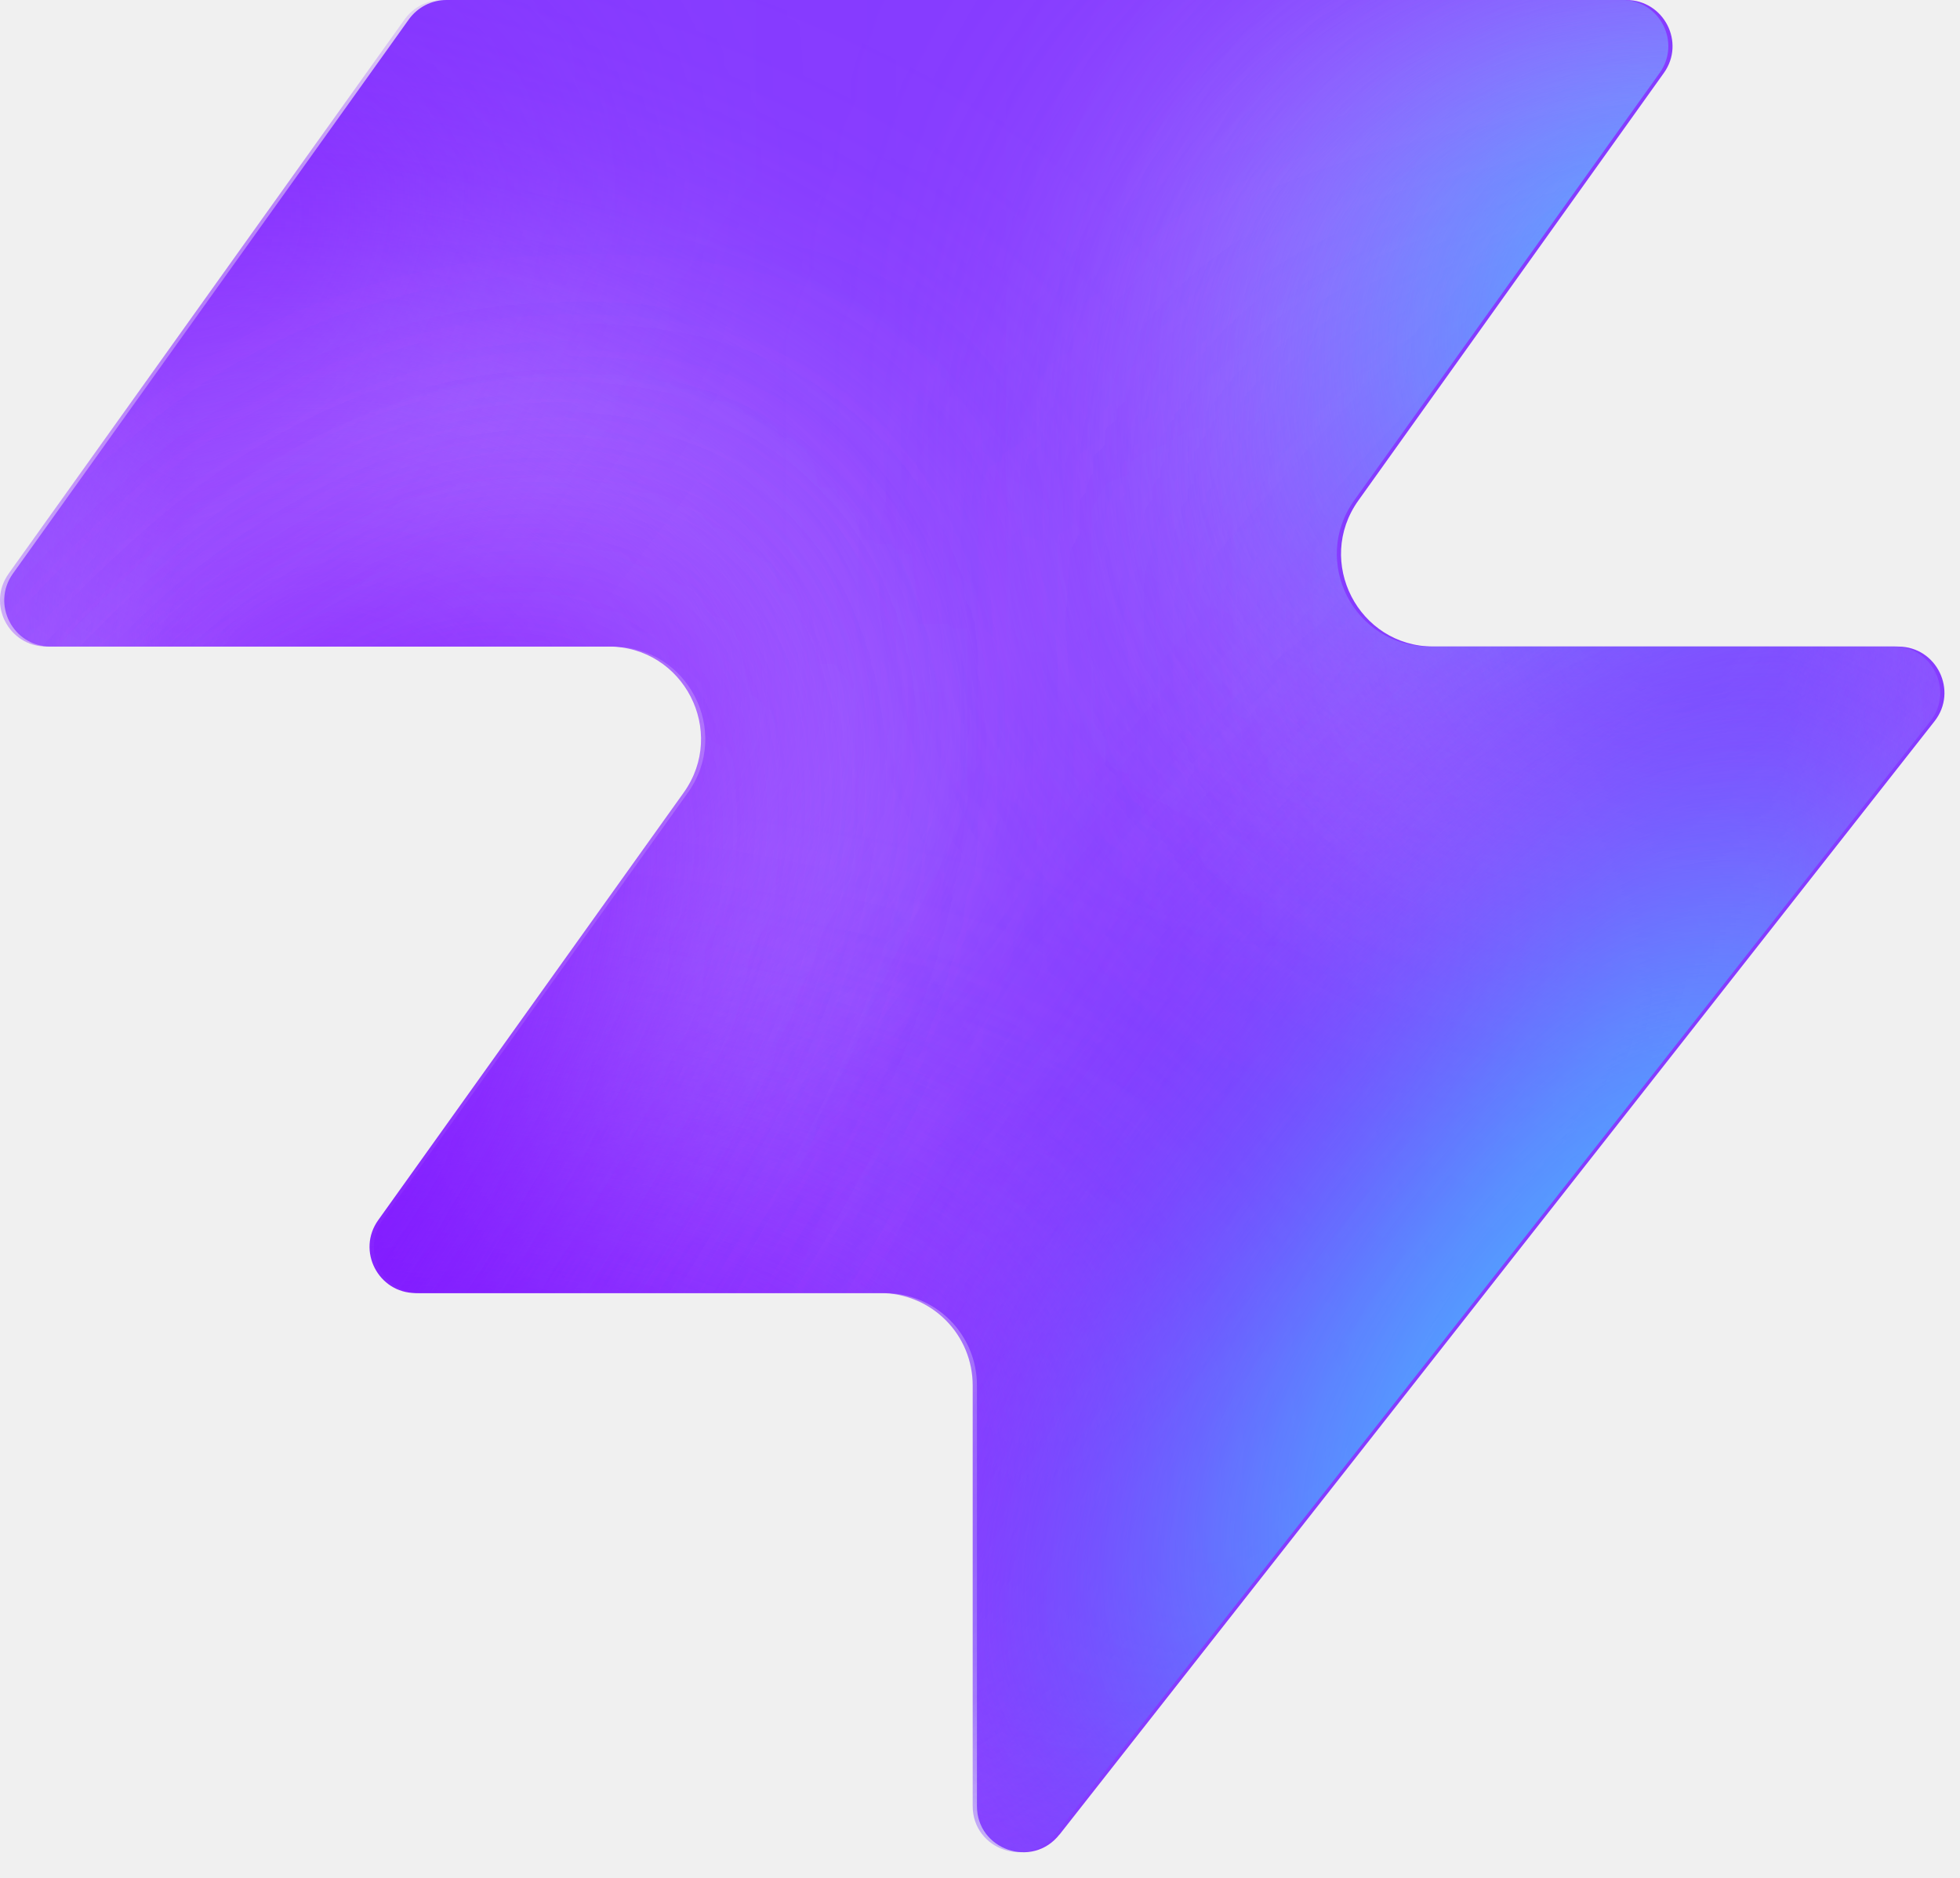
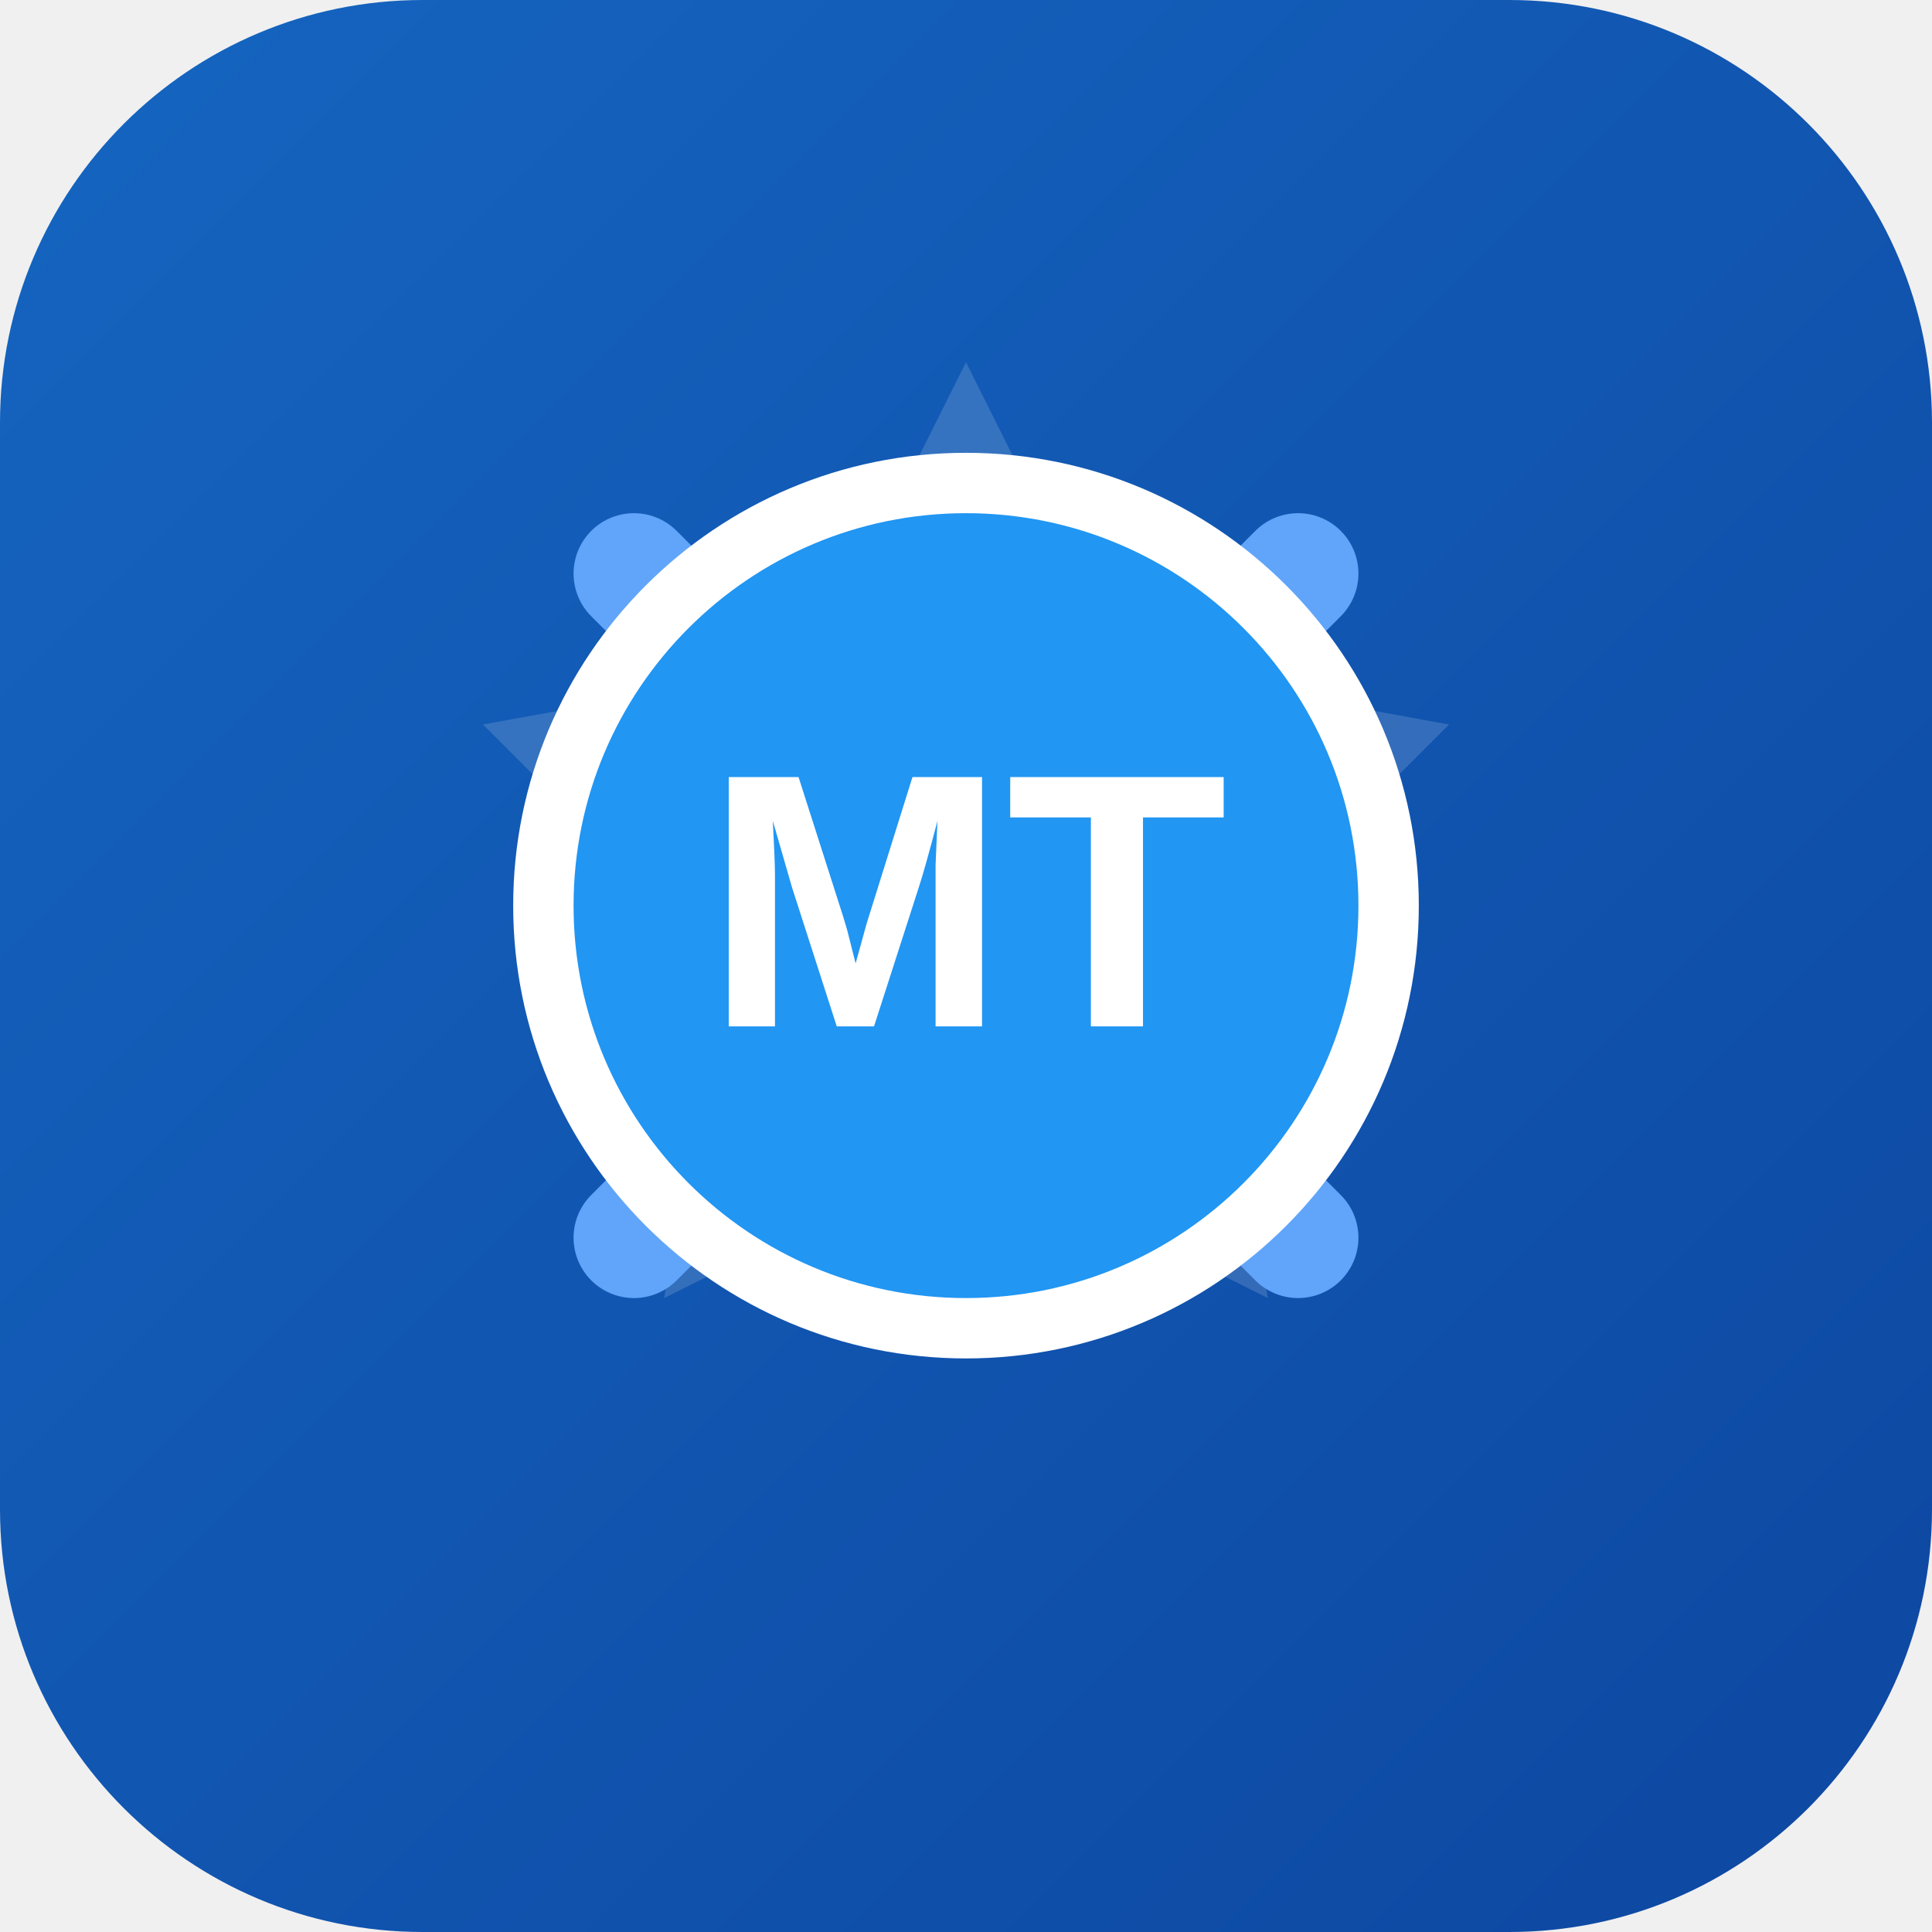
- <svg xmlns="http://www.w3.org/2000/svg" width="48" height="46" fill="none" viewBox="0 0 48 46">
-   <path fill="#863bff" d="M25.946 44.938c-.664.845-2.021.375-2.021-.698V33.937a2.26 2.26 0 0 0-2.262-2.262H10.287c-.92 0-1.456-1.04-.92-1.788l7.48-10.471c1.07-1.497 0-3.578-1.842-3.578H1.237c-.92 0-1.456-1.04-.92-1.788L10.013.474c.214-.297.556-.474.92-.474h28.894c.92 0 1.456 1.04.92 1.788l-7.48 10.471c-1.07 1.498 0 3.579 1.842 3.579h11.377c.943 0 1.473 1.088.89 1.83L25.947 44.94z" style="fill:#863bff;fill:color(display-p3 .525 .23 1);fill-opacity:1" />
-   <mask id="a" width="48" height="46" x="0" y="0" maskUnits="userSpaceOnUse" style="mask-type:alpha">
-     <path fill="#000" d="M25.842 44.938c-.664.844-2.021.375-2.021-.698V33.937a2.26 2.26 0 0 0-2.262-2.262H10.183c-.92 0-1.456-1.04-.92-1.788l7.48-10.471c1.07-1.498 0-3.579-1.842-3.579H1.133c-.92 0-1.456-1.04-.92-1.787L9.91.473c.214-.297.556-.474.92-.474h28.894c.92 0 1.456 1.04.92 1.788l-7.48 10.471c-1.07 1.498 0 3.578 1.842 3.578h11.377c.943 0 1.473 1.088.89 1.832L25.843 44.94z" style="fill:#000;fill-opacity:1" />
-   </mask>
-   <g mask="url(#a)">
-     <g filter="url(#b)">
-       <ellipse cx="5.508" cy="14.704" fill="#ede6ff" rx="5.508" ry="14.704" style="fill:#ede6ff;fill:color(display-p3 .927 .903 1);fill-opacity:1" transform="matrix(.00324 1 1 -.00324 -4.47 31.516)" />
-     </g>
-     <g filter="url(#c)">
-       <ellipse cx="10.399" cy="29.851" fill="#ede6ff" rx="10.399" ry="29.851" style="fill:#ede6ff;fill:color(display-p3 .927 .903 1);fill-opacity:1" transform="matrix(.00324 1 1 -.00324 -39.328 7.883)" />
-     </g>
-     <g filter="url(#d)">
-       <ellipse cx="5.508" cy="30.487" fill="#7e14ff" rx="5.508" ry="30.487" style="fill:#7e14ff;fill:color(display-p3 .492 .077 1);fill-opacity:1" transform="rotate(89.814 -25.913 -14.639)scale(1 -1)" />
-     </g>
-     <g filter="url(#e)">
-       <ellipse cx="5.508" cy="30.599" fill="#7e14ff" rx="5.508" ry="30.599" style="fill:#7e14ff;fill:color(display-p3 .492 .077 1);fill-opacity:1" transform="rotate(89.814 -32.644 -3.334)scale(1 -1)" />
-     </g>
-     <g filter="url(#f)">
-       <ellipse cx="5.508" cy="30.599" fill="#7e14ff" rx="5.508" ry="30.599" style="fill:#7e14ff;fill:color(display-p3 .492 .077 1);fill-opacity:1" transform="matrix(.00324 1 1 -.00324 -34.34 30.47)" />
-     </g>
-     <g filter="url(#g)">
-       <ellipse cx="14.072" cy="22.078" fill="#ede6ff" rx="14.072" ry="22.078" style="fill:#ede6ff;fill:color(display-p3 .927 .903 1);fill-opacity:1" transform="rotate(93.35 24.506 48.493)scale(-1 1)" />
-     </g>
-     <g filter="url(#h)">
-       <ellipse cx="3.47" cy="21.501" fill="#7e14ff" rx="3.47" ry="21.501" style="fill:#7e14ff;fill:color(display-p3 .492 .077 1);fill-opacity:1" transform="rotate(89.009 28.708 47.59)scale(-1 1)" />
-     </g>
-     <g filter="url(#i)">
-       <ellipse cx="3.47" cy="21.501" fill="#7e14ff" rx="3.47" ry="21.501" style="fill:#7e14ff;fill:color(display-p3 .492 .077 1);fill-opacity:1" transform="rotate(89.009 28.708 47.59)scale(-1 1)" />
-     </g>
-     <g filter="url(#j)">
-       <ellipse cx=".387" cy="8.972" fill="#7e14ff" rx="4.407" ry="29.108" style="fill:#7e14ff;fill:color(display-p3 .492 .077 1);fill-opacity:1" transform="rotate(39.51 .387 8.972)" />
-     </g>
-     <g filter="url(#k)">
-       <ellipse cx="47.523" cy="-6.092" fill="#7e14ff" rx="4.407" ry="29.108" style="fill:#7e14ff;fill:color(display-p3 .492 .077 1);fill-opacity:1" transform="rotate(37.892 47.523 -6.092)" />
-     </g>
-     <g filter="url(#l)">
-       <ellipse cx="41.412" cy="6.333" fill="#47bfff" rx="5.971" ry="9.665" style="fill:#47bfff;fill:color(display-p3 .28 .748 1);fill-opacity:1" transform="rotate(37.892 41.412 6.333)" />
-     </g>
-     <g filter="url(#m)">
-       <ellipse cx="-1.879" cy="38.332" fill="#7e14ff" rx="4.407" ry="29.108" style="fill:#7e14ff;fill:color(display-p3 .492 .077 1);fill-opacity:1" transform="rotate(37.892 -1.88 38.332)" />
-     </g>
-     <g filter="url(#n)">
-       <ellipse cx="-1.879" cy="38.332" fill="#7e14ff" rx="4.407" ry="29.108" style="fill:#7e14ff;fill:color(display-p3 .492 .077 1);fill-opacity:1" transform="rotate(37.892 -1.88 38.332)" />
-     </g>
-     <g filter="url(#o)">
-       <ellipse cx="35.651" cy="29.907" fill="#7e14ff" rx="4.407" ry="29.108" style="fill:#7e14ff;fill:color(display-p3 .492 .077 1);fill-opacity:1" transform="rotate(37.892 35.651 29.907)" />
-     </g>
-     <g filter="url(#p)">
-       <ellipse cx="38.418" cy="32.4" fill="#47bfff" rx="5.971" ry="15.297" style="fill:#47bfff;fill:color(display-p3 .28 .748 1);fill-opacity:1" transform="rotate(37.892 38.418 32.4)" />
-     </g>
-   </g>
+ <svg xmlns="http://www.w3.org/2000/svg" viewBox="0 0 128 128">
  <defs>
-     <filter id="b" width="60.045" height="41.654" x="-19.77" y="16.149" color-interpolation-filters="sRGB" filterUnits="userSpaceOnUse">
-       <feFlood flood-opacity="0" result="BackgroundImageFix" />
-       <feBlend in="SourceGraphic" in2="BackgroundImageFix" result="shape" />
-       <feGaussianBlur result="effect1_foregroundBlur_2002_17158" stdDeviation="7.659" />
-     </filter>
-     <filter id="c" width="90.34" height="51.437" x="-54.613" y="-7.533" color-interpolation-filters="sRGB" filterUnits="userSpaceOnUse">
-       <feFlood flood-opacity="0" result="BackgroundImageFix" />
-       <feBlend in="SourceGraphic" in2="BackgroundImageFix" result="shape" />
-       <feGaussianBlur result="effect1_foregroundBlur_2002_17158" stdDeviation="7.659" />
-     </filter>
-     <filter id="d" width="79.355" height="29.4" x="-49.64" y="2.03" color-interpolation-filters="sRGB" filterUnits="userSpaceOnUse">
-       <feFlood flood-opacity="0" result="BackgroundImageFix" />
-       <feBlend in="SourceGraphic" in2="BackgroundImageFix" result="shape" />
-       <feGaussianBlur result="effect1_foregroundBlur_2002_17158" stdDeviation="4.596" />
-     </filter>
-     <filter id="e" width="79.579" height="29.4" x="-45.045" y="20.029" color-interpolation-filters="sRGB" filterUnits="userSpaceOnUse">
-       <feFlood flood-opacity="0" result="BackgroundImageFix" />
-       <feBlend in="SourceGraphic" in2="BackgroundImageFix" result="shape" />
-       <feGaussianBlur result="effect1_foregroundBlur_2002_17158" stdDeviation="4.596" />
-     </filter>
-     <filter id="f" width="79.579" height="29.4" x="-43.513" y="21.178" color-interpolation-filters="sRGB" filterUnits="userSpaceOnUse">
-       <feFlood flood-opacity="0" result="BackgroundImageFix" />
-       <feBlend in="SourceGraphic" in2="BackgroundImageFix" result="shape" />
-       <feGaussianBlur result="effect1_foregroundBlur_2002_17158" stdDeviation="4.596" />
-     </filter>
-     <filter id="g" width="74.749" height="58.852" x="15.756" y="-17.901" color-interpolation-filters="sRGB" filterUnits="userSpaceOnUse">
-       <feFlood flood-opacity="0" result="BackgroundImageFix" />
-       <feBlend in="SourceGraphic" in2="BackgroundImageFix" result="shape" />
-       <feGaussianBlur result="effect1_foregroundBlur_2002_17158" stdDeviation="7.659" />
-     </filter>
-     <filter id="h" width="61.377" height="25.362" x="23.548" y="2.284" color-interpolation-filters="sRGB" filterUnits="userSpaceOnUse">
-       <feFlood flood-opacity="0" result="BackgroundImageFix" />
-       <feBlend in="SourceGraphic" in2="BackgroundImageFix" result="shape" />
-       <feGaussianBlur result="effect1_foregroundBlur_2002_17158" stdDeviation="4.596" />
-     </filter>
-     <filter id="i" width="61.377" height="25.362" x="23.548" y="2.284" color-interpolation-filters="sRGB" filterUnits="userSpaceOnUse">
-       <feFlood flood-opacity="0" result="BackgroundImageFix" />
-       <feBlend in="SourceGraphic" in2="BackgroundImageFix" result="shape" />
-       <feGaussianBlur result="effect1_foregroundBlur_2002_17158" stdDeviation="4.596" />
-     </filter>
-     <filter id="j" width="56.045" height="63.649" x="-27.636" y="-22.853" color-interpolation-filters="sRGB" filterUnits="userSpaceOnUse">
-       <feFlood flood-opacity="0" result="BackgroundImageFix" />
-       <feBlend in="SourceGraphic" in2="BackgroundImageFix" result="shape" />
-       <feGaussianBlur result="effect1_foregroundBlur_2002_17158" stdDeviation="4.596" />
-     </filter>
-     <filter id="k" width="54.814" height="64.646" x="20.116" y="-38.415" color-interpolation-filters="sRGB" filterUnits="userSpaceOnUse">
-       <feFlood flood-opacity="0" result="BackgroundImageFix" />
-       <feBlend in="SourceGraphic" in2="BackgroundImageFix" result="shape" />
-       <feGaussianBlur result="effect1_foregroundBlur_2002_17158" stdDeviation="4.596" />
-     </filter>
-     <filter id="l" width="33.541" height="35.313" x="24.641" y="-11.323" color-interpolation-filters="sRGB" filterUnits="userSpaceOnUse">
-       <feFlood flood-opacity="0" result="BackgroundImageFix" />
-       <feBlend in="SourceGraphic" in2="BackgroundImageFix" result="shape" />
-       <feGaussianBlur result="effect1_foregroundBlur_2002_17158" stdDeviation="4.596" />
-     </filter>
-     <filter id="m" width="54.814" height="64.646" x="-29.286" y="6.009" color-interpolation-filters="sRGB" filterUnits="userSpaceOnUse">
-       <feFlood flood-opacity="0" result="BackgroundImageFix" />
-       <feBlend in="SourceGraphic" in2="BackgroundImageFix" result="shape" />
-       <feGaussianBlur result="effect1_foregroundBlur_2002_17158" stdDeviation="4.596" />
-     </filter>
-     <filter id="n" width="54.814" height="64.646" x="-29.286" y="6.009" color-interpolation-filters="sRGB" filterUnits="userSpaceOnUse">
-       <feFlood flood-opacity="0" result="BackgroundImageFix" />
-       <feBlend in="SourceGraphic" in2="BackgroundImageFix" result="shape" />
-       <feGaussianBlur result="effect1_foregroundBlur_2002_17158" stdDeviation="4.596" />
-     </filter>
-     <filter id="o" width="54.814" height="64.646" x="8.244" y="-2.416" color-interpolation-filters="sRGB" filterUnits="userSpaceOnUse">
-       <feFlood flood-opacity="0" result="BackgroundImageFix" />
-       <feBlend in="SourceGraphic" in2="BackgroundImageFix" result="shape" />
-       <feGaussianBlur result="effect1_foregroundBlur_2002_17158" stdDeviation="4.596" />
-     </filter>
-     <filter id="p" width="39.409" height="43.623" x="18.713" y="10.588" color-interpolation-filters="sRGB" filterUnits="userSpaceOnUse">
-       <feFlood flood-opacity="0" result="BackgroundImageFix" />
-       <feBlend in="SourceGraphic" in2="BackgroundImageFix" result="shape" />
-       <feGaussianBlur result="effect1_foregroundBlur_2002_17158" stdDeviation="4.596" />
-     </filter>
+     <linearGradient id="fBg" x1="0" y1="0" x2="1" y2="1">
+       <stop offset="0%" stop-color="#1565C0" />
+       <stop offset="100%" stop-color="#0D47A1" />
+     </linearGradient>
  </defs>
+   <rect width="128" height="128" rx="28" fill="url(#fBg)" />
+   <path d="M64 24 L74 44 L96 48 L80 64 L84 86 L64 76 L44 86 L48 64 L32 48 L54 44 Z" fill="#FFFFFF" opacity="0.15" />
+   <path d="M42 38 L86 82 M86 38 L42 82" stroke="#60A5FA" stroke-width="8" stroke-linecap="round" />
+   <circle cx="64" cy="60" r="28" fill="#2196F3" stroke="#FFFFFF" stroke-width="4" />
+   <text x="64" y="68" font-family="Arial, sans-serif" font-weight="900" font-size="24" fill="#FFFFFF" text-anchor="middle">MT</text>
</svg>
